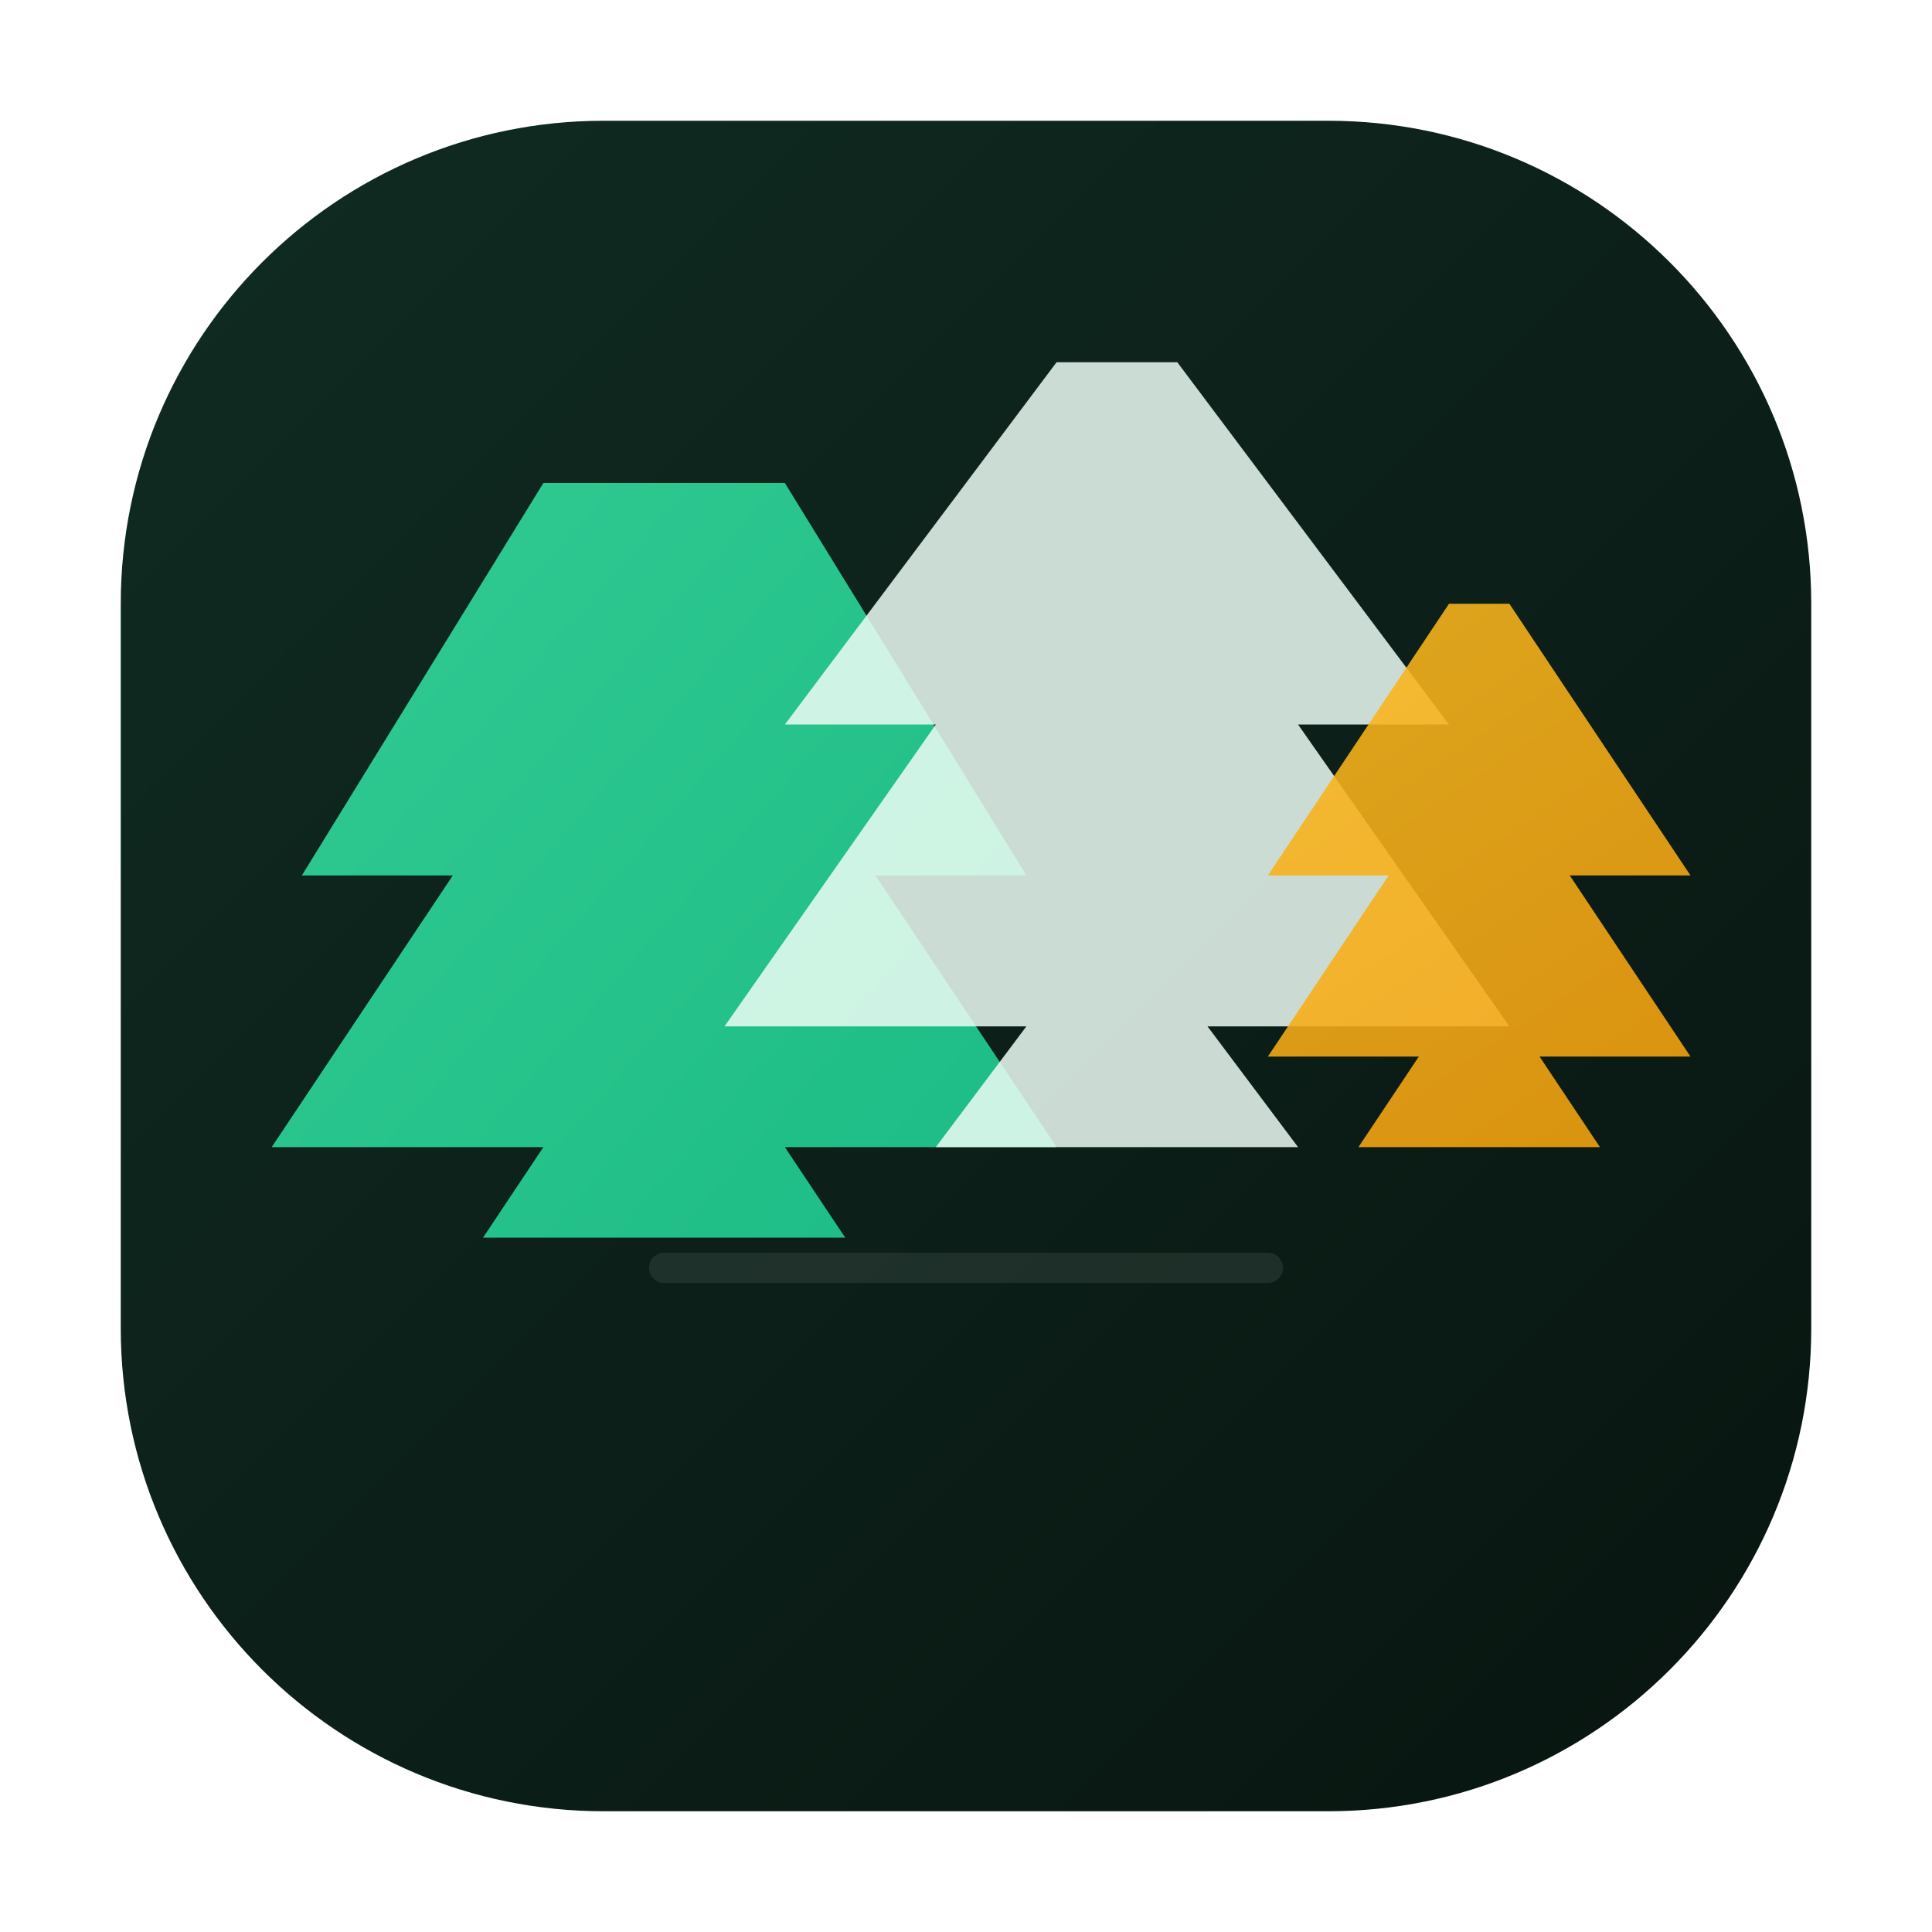
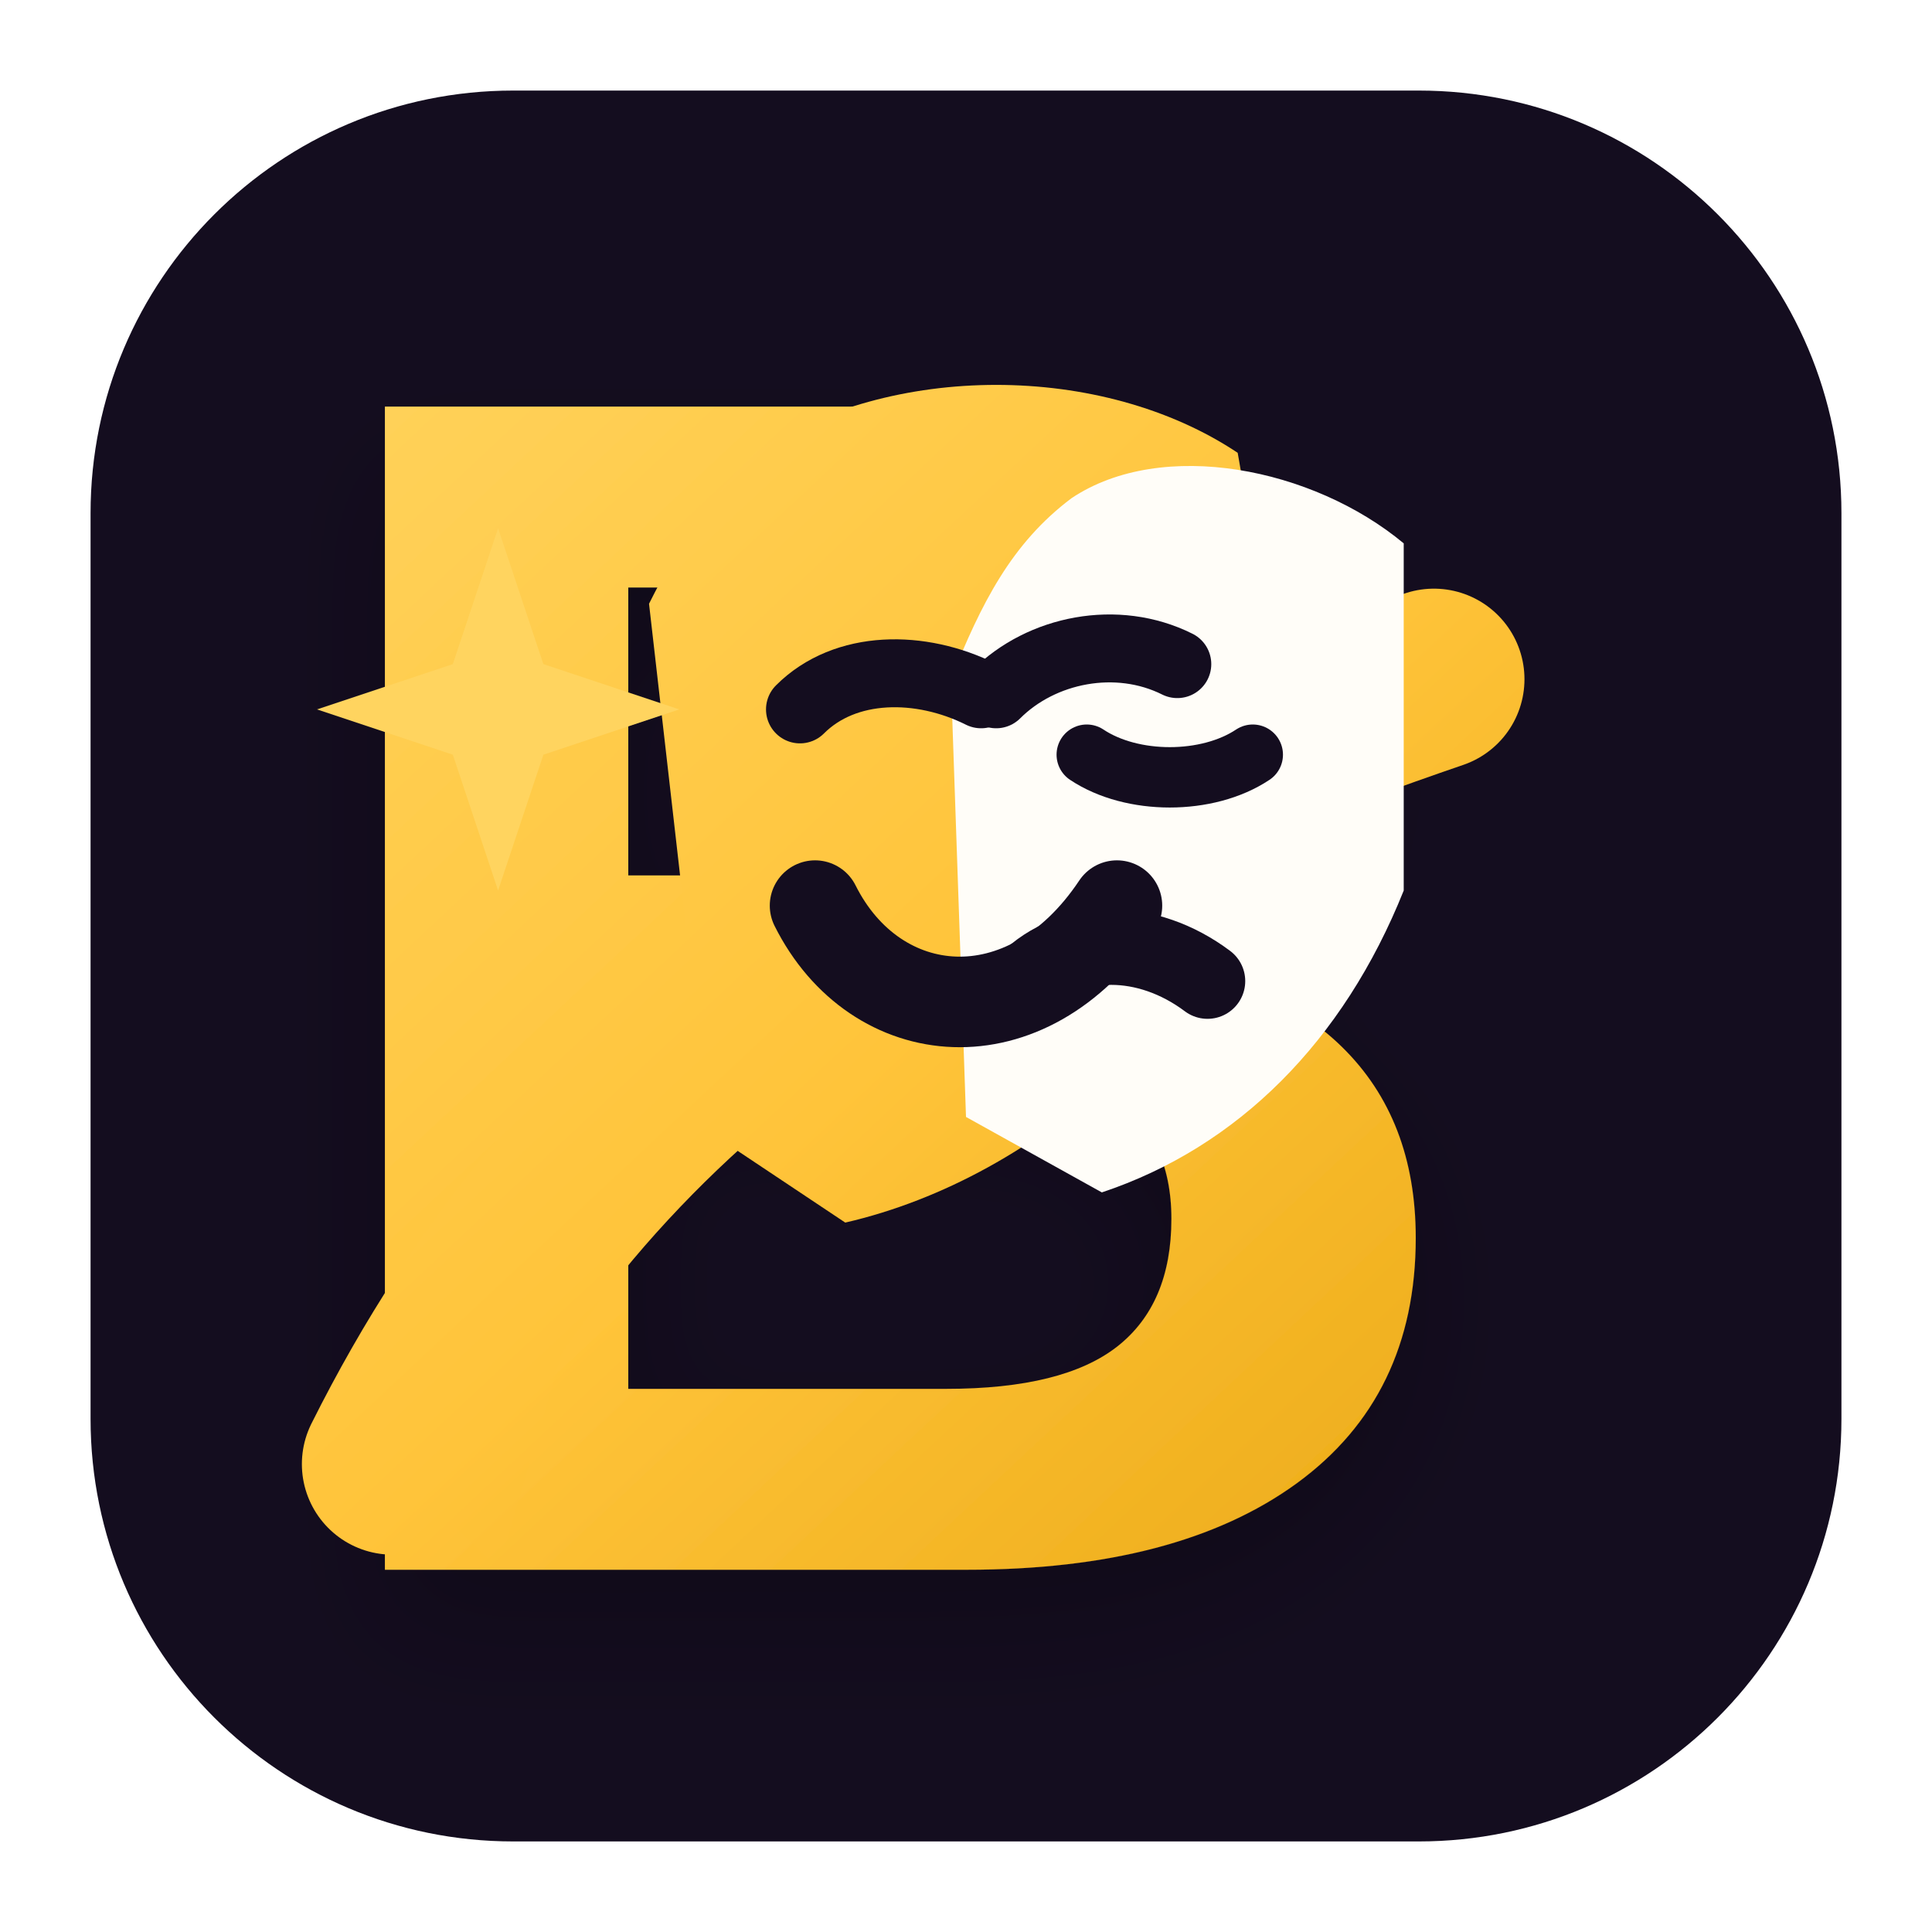
- <svg xmlns="http://www.w3.org/2000/svg" viewBox="0 0 64 64" fill="none">
+ <svg xmlns="http://www.w3.org/2000/svg" viewBox="0 0 128 128" fill="none">
  <defs>
-     <linearGradient id="bg" x1="8" y1="8" x2="56" y2="56" gradientUnits="userSpaceOnUse">
-       <stop stop-color="#0f2a21" />
-       <stop offset="1" stop-color="#091611" />
+     <linearGradient id="backstage-gold" x1="18" y1="18" x2="104" y2="110" gradientUnits="userSpaceOnUse">
+       <stop stop-color="#FFD45F" />
+       <stop offset="0.52" stop-color="#FFC43A" />
+       <stop offset="1" stop-color="#E8A611" />
    </linearGradient>
-     <linearGradient id="leaf" x1="10" y1="12" x2="54" y2="50" gradientUnits="userSpaceOnUse">
-       <stop stop-color="#34d399" />
-       <stop offset="1" stop-color="#10b981" />
-     </linearGradient>
-     <linearGradient id="leaf2" x1="36" y1="14" x2="56" y2="44" gradientUnits="userSpaceOnUse">
-       <stop stop-color="#fbbf24" />
-       <stop offset="1" stop-color="#f59e0b" />
-     </linearGradient>
+     <filter id="backstage-shadow" x="10" y="9" width="107" height="113" filterUnits="userSpaceOnUse" color-interpolation-filters="sRGB">
+       <feDropShadow dx="0" dy="4" stdDeviation="4" flood-color="#000000" flood-opacity="0.2" />
+     </filter>
  </defs>
-   <rect x="4" y="4" width="56" height="56" rx="16" fill="url(#bg)" />
-   <path d="M18 16l-8 13h5l-6 9h9l-2 3h12l-2-3h9l-6-9h5l-8-13h-8z" fill="url(#leaf)" opacity=".96" />
-   <path d="M35 12l-9 12h5l-7 10h10l-3 4h12l-3-4h10l-7-10h5l-9-12h-4z" fill="#ecfdf5" opacity=".85" />
-   <path d="M48 20l-6 9h4l-4 6h5l-2 3h8l-2-3h5l-4-6h4l-6-9h-2z" fill="url(#leaf2)" opacity=".88" />
-   <path d="M22 42h20" stroke="rgba(255,255,255,.08)" stroke-linecap="round" />
+   <rect x="6" y="6" width="116" height="116" rx="28" fill="#140D1F" />
+   <g filter="url(#backstage-shadow)">
+     <text x="18" y="104" fill="url(#backstage-gold)" font-family="Arial Black, Arial, sans-serif" font-size="112" font-weight="900" letter-spacing="-8">B</text>
+   </g>
+   <path d="M26 97C39 71 60 57 95 45" stroke="url(#backstage-gold)" stroke-width="12" stroke-linecap="round" />
+   <path d="M24 95L38 87L33 104L24 95Z" fill="url(#backstage-gold)" />
+   <path d="M50 30C59 24 73 24 82 30L86 53C81 67 69 78 56 81L47 75L43 40C45 36 47 33 50 30Z" fill="url(#backstage-gold)" />
+   <path d="M71 33C77 29 87 31 93 36L93 59C89 69 82 76 73 79L64 74L63 45C65 40 67 36 71 33Z" fill="#FFFDF8" />
+   <path d="M53 47C56 44 61 44 65 46" stroke="#140D1F" stroke-width="4.5" stroke-linecap="round" />
+   <path d="M66 46C69 43 74 42 78 44" stroke="#140D1F" stroke-width="4.5" stroke-linecap="round" />
+   <path d="M54 60C58 68 68 69 74 60" stroke="#140D1F" stroke-width="6" stroke-linecap="round" />
+   <path d="M72 50C75 52 80 52 83 50" stroke="#140D1F" stroke-width="4" stroke-linecap="round" />
+   <path d="M80 65C76 62 71 62 68 65" stroke="#140D1F" stroke-width="5" stroke-linecap="round" />
+   <path d="M30 44L33 35L36 44L45 47L36 50L33 59L30 50L21 47L30 44Z" fill="#FFD45F" />
</svg>
